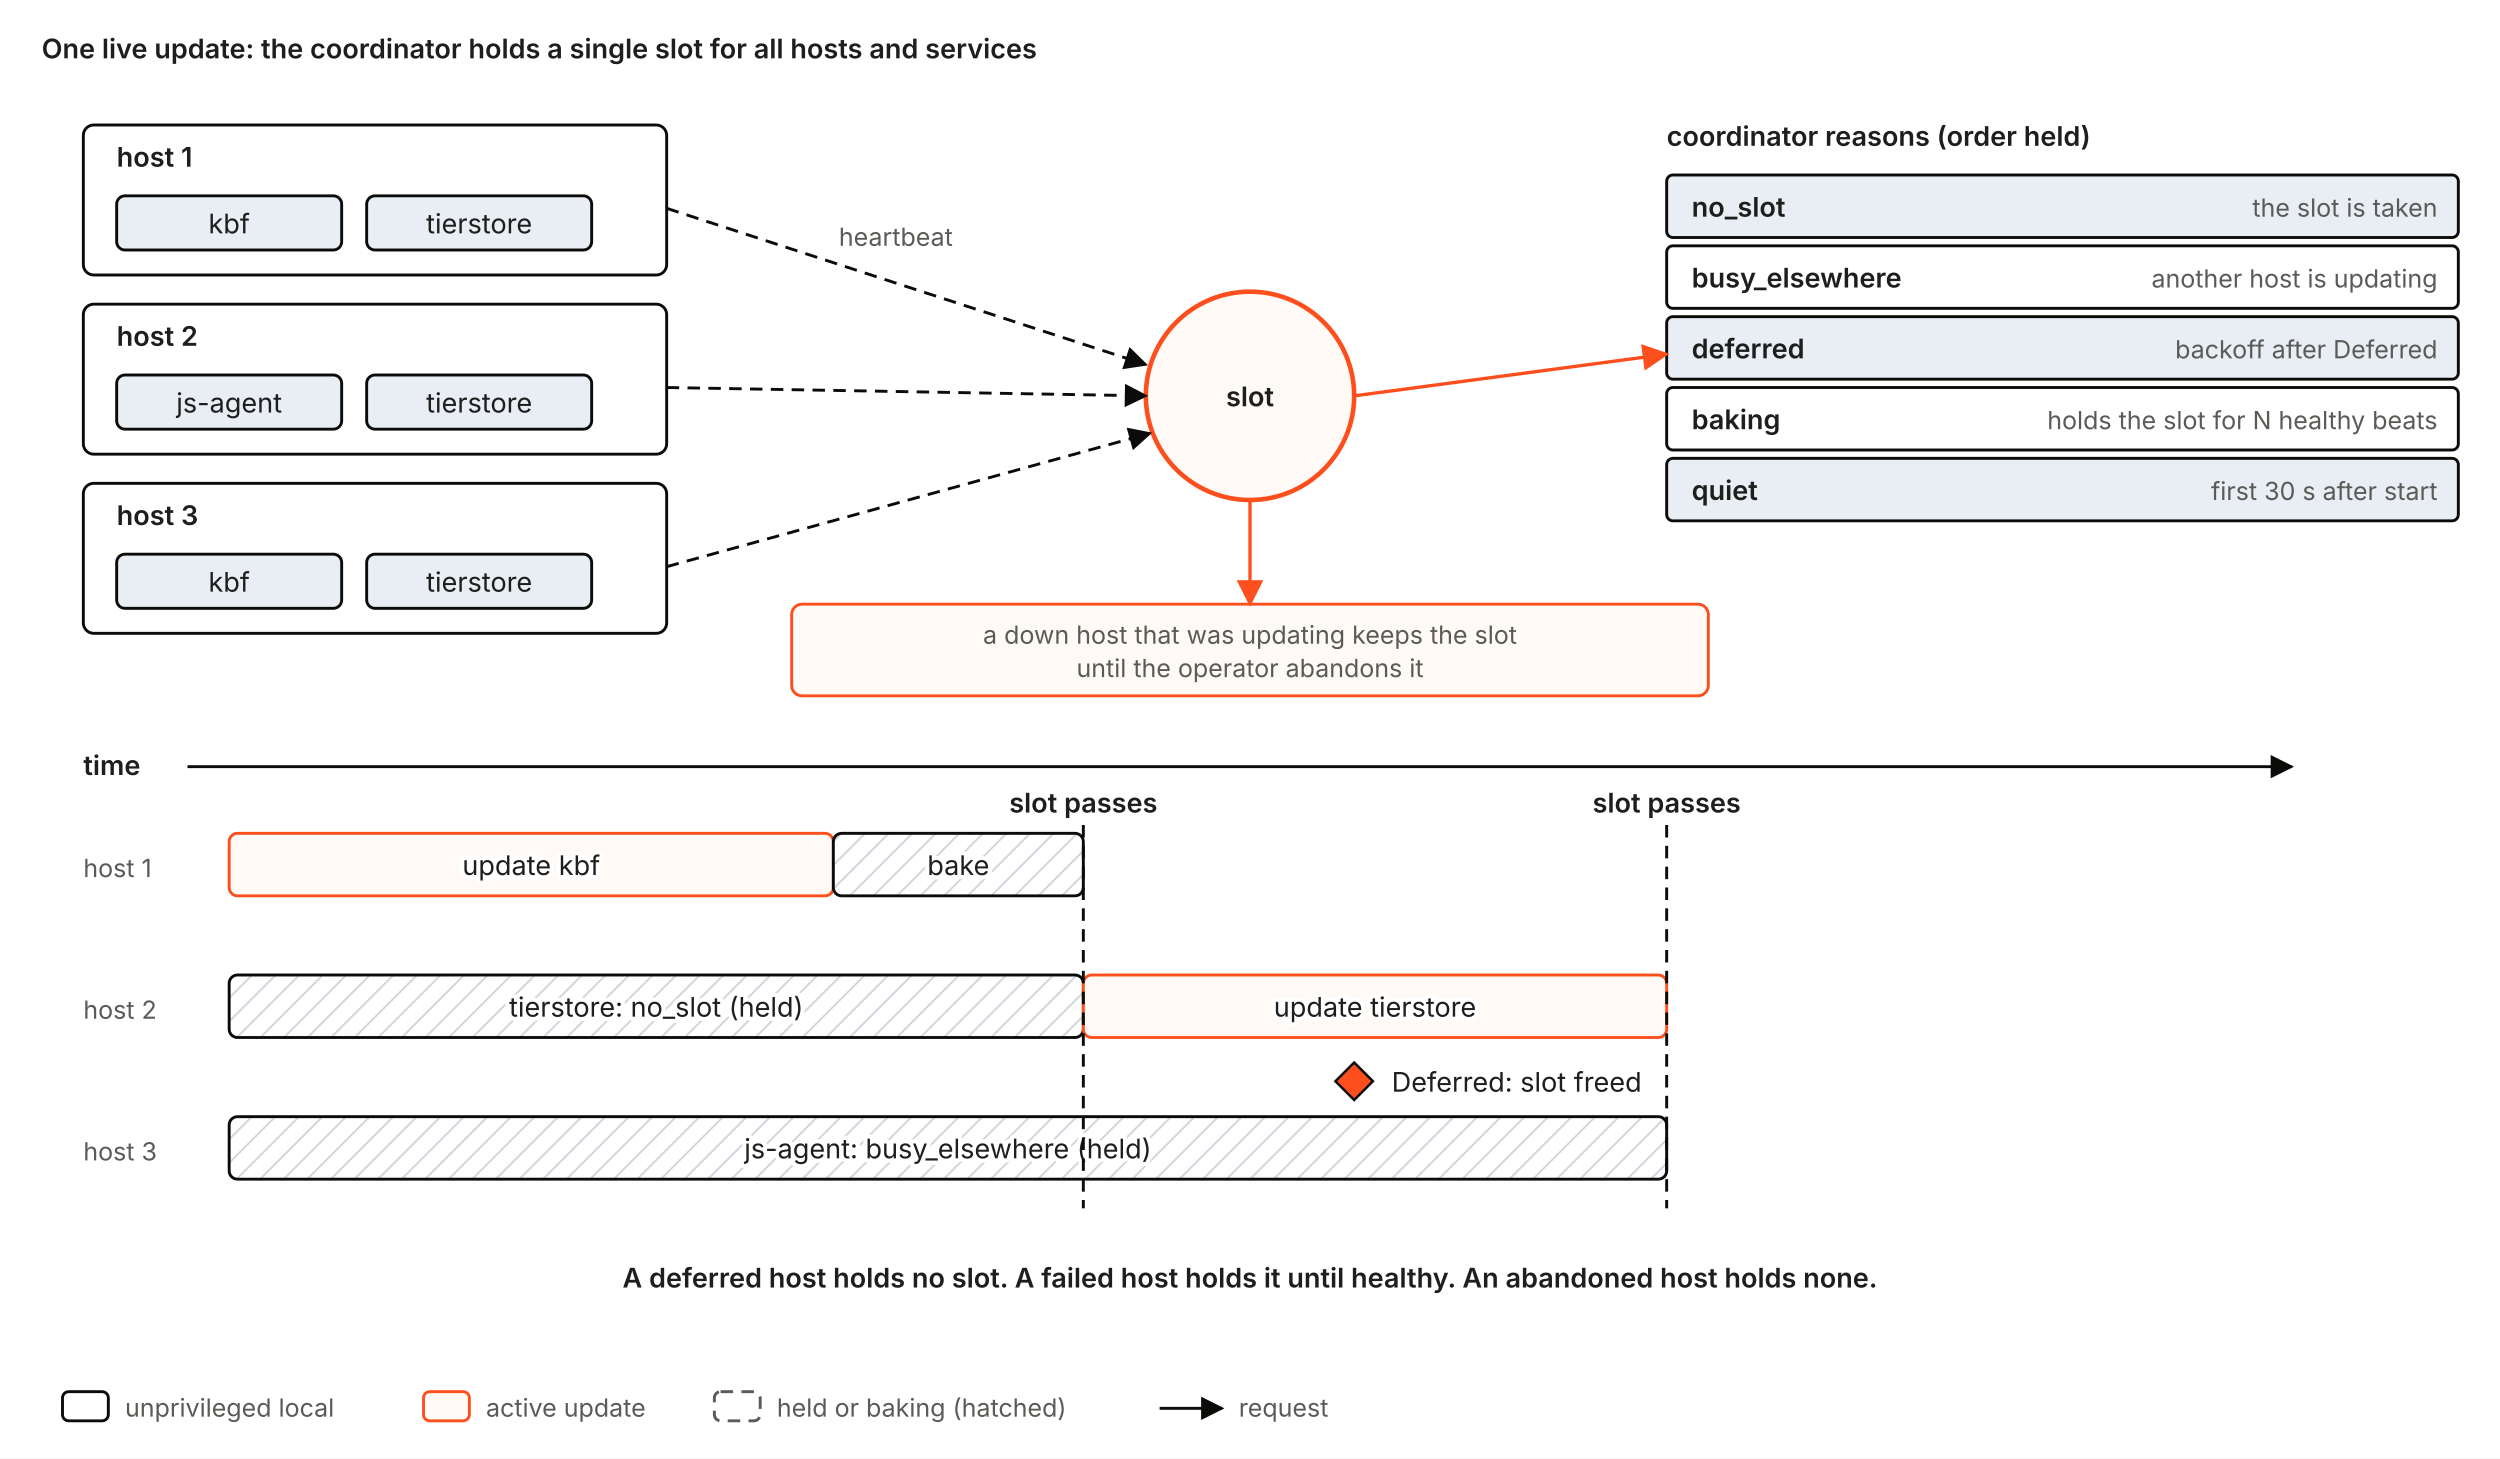
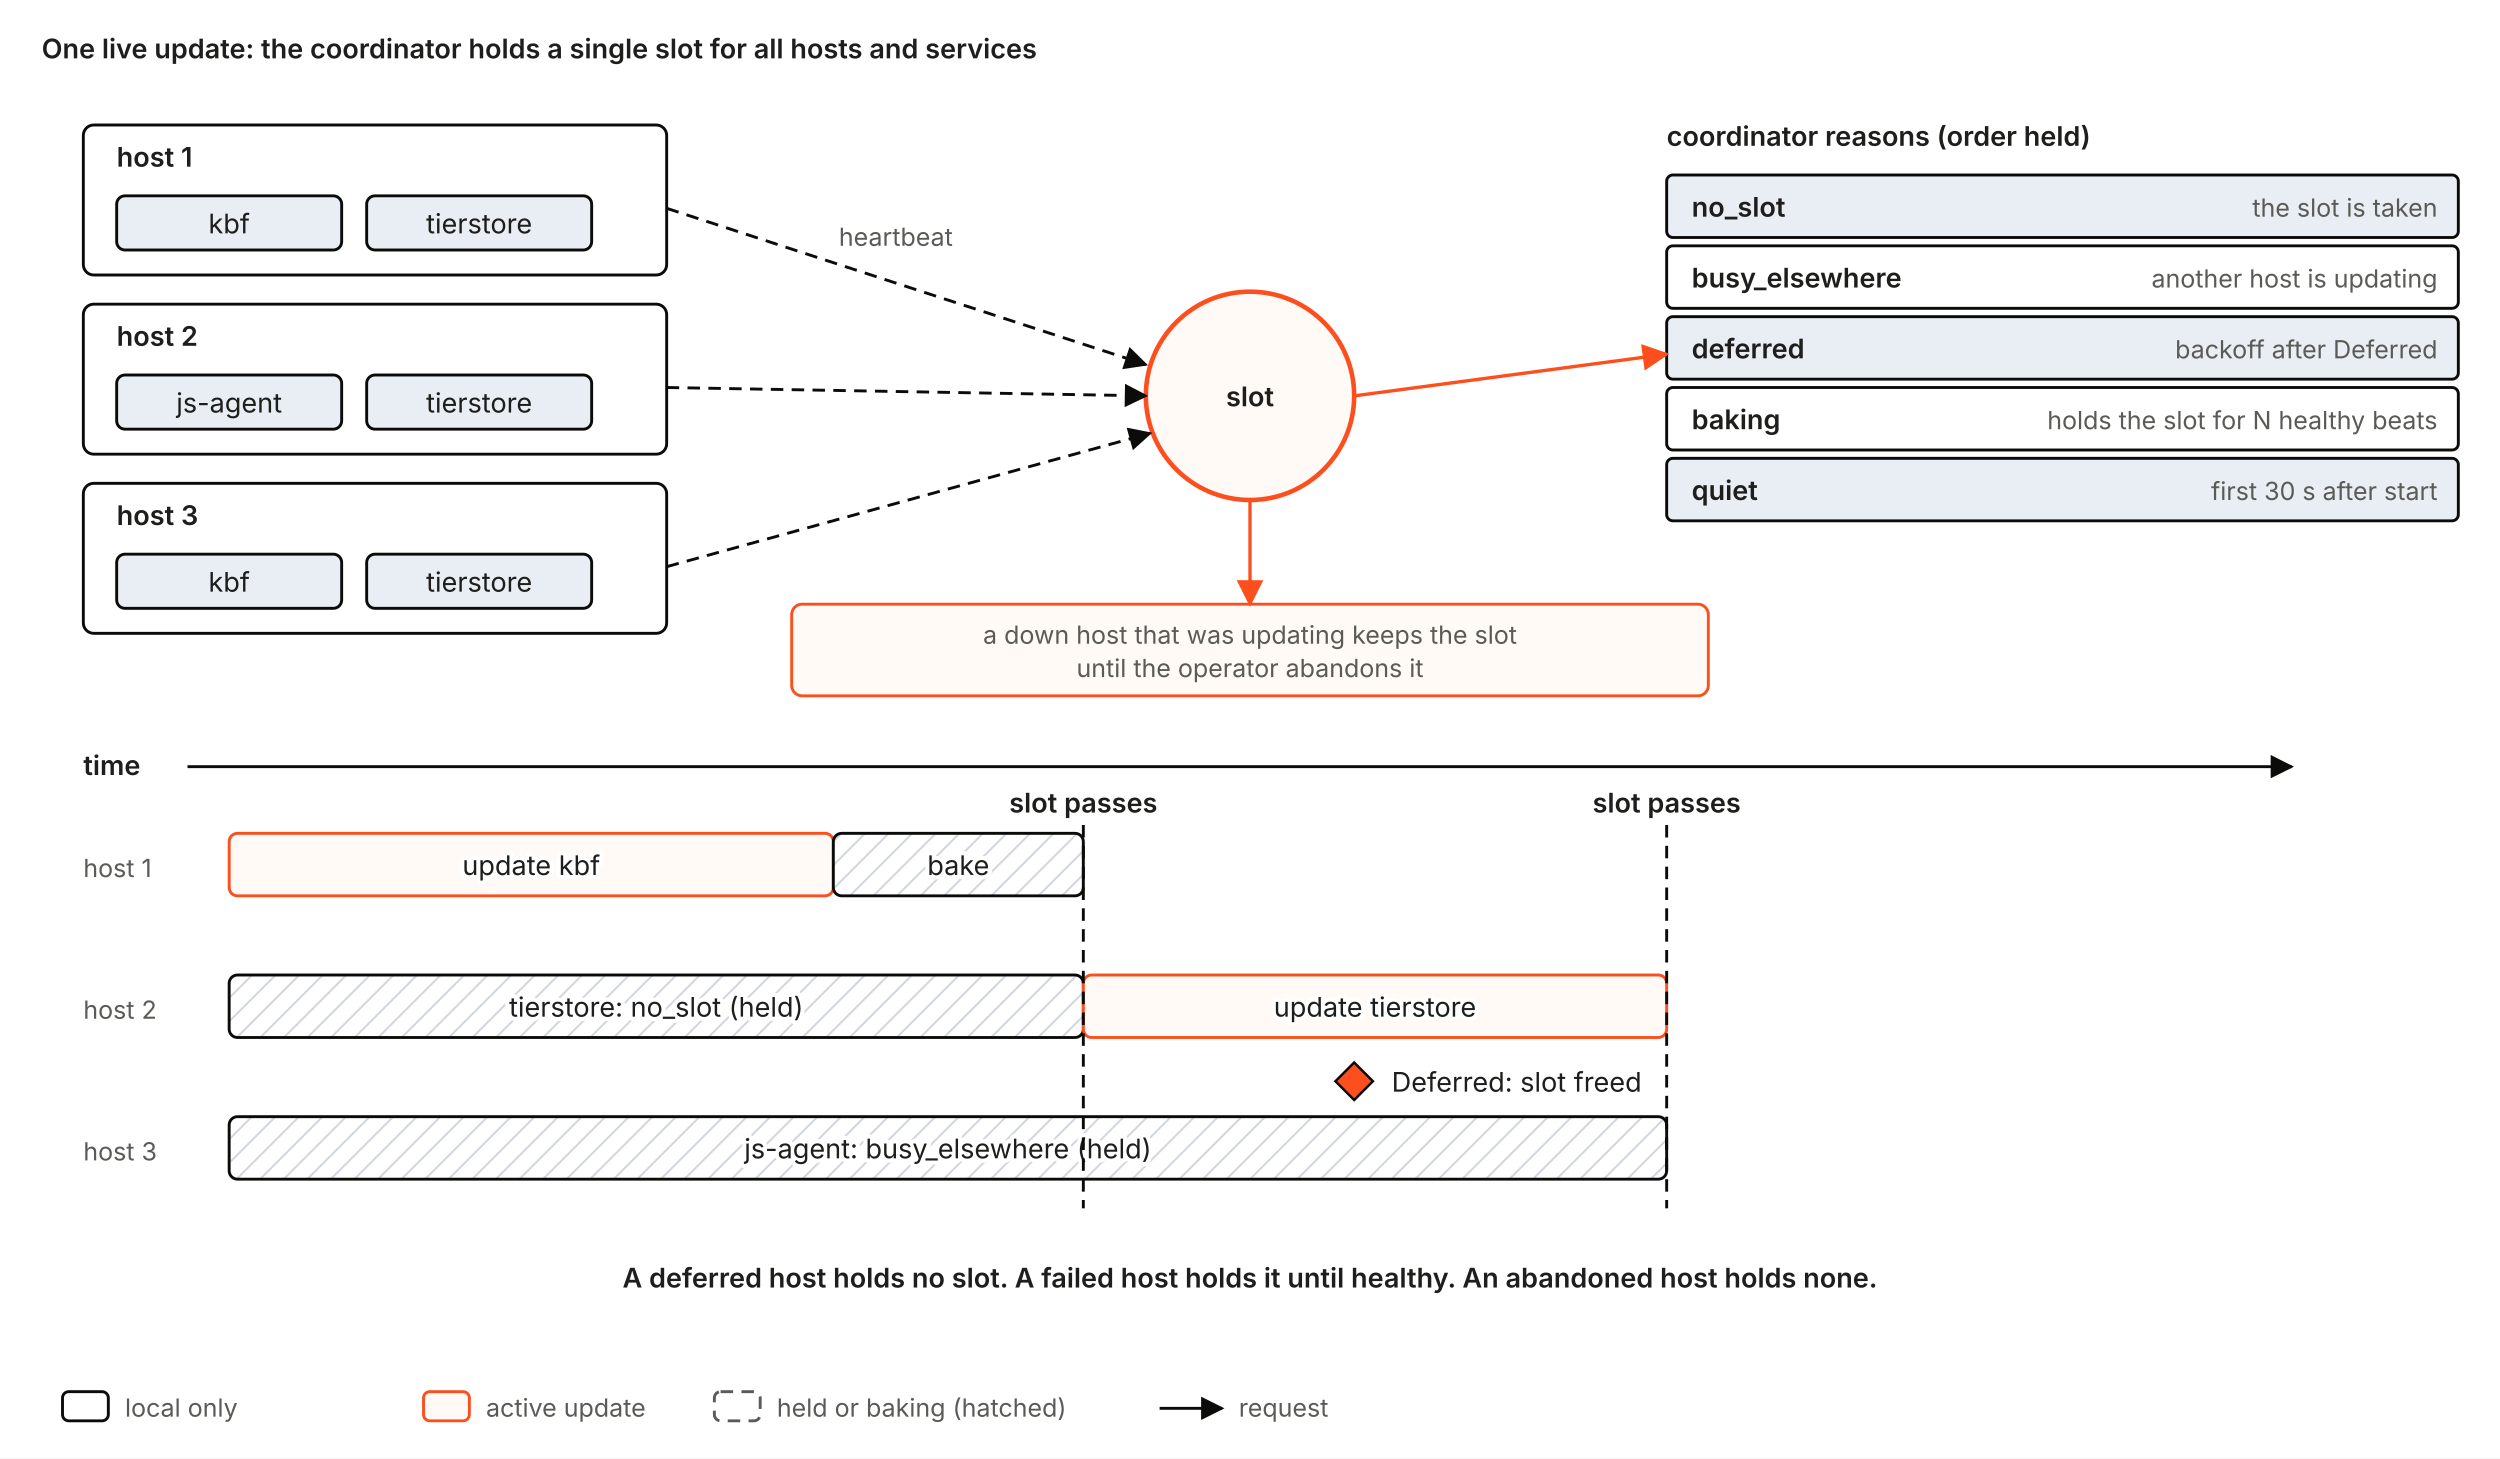
<svg xmlns="http://www.w3.org/2000/svg" viewBox="0 0 1200 700" width="1200" height="700" role="img" aria-label="One live update across services: three hosts and their services, the single in-flight slot, the reasons the coordinator holds an order, and what frees the slot.">
  <defs>
    <marker id="one-live-update-ak" viewBox="0 0 10 10" refX="9" refY="5" markerWidth="8" markerHeight="8" orient="auto-start-reverse">
      <path d="M0,0 L10,5 L0,10 z" fill="#0B0B0A" />
    </marker>
    <marker id="one-live-update-ao" viewBox="0 0 10 10" refX="9" refY="5" markerWidth="8" markerHeight="8" orient="auto-start-reverse">
      <path d="M0,0 L10,5 L0,10 z" fill="#FD4F1D" />
    </marker>
  </defs>
  <style>
.box{fill:#FFFFFF;stroke:#0B0B0A;stroke-width:1.4}
.box-b{fill:#E8EEF4;stroke:#0B0B0A;stroke-width:1.4}
.box-o{fill:#FFFAF5;stroke:#FD4F1D;stroke-width:1.4}
.box-t{fill:none;stroke:#FD4F1D;stroke-width:2}
.box-p{fill:none;stroke:#5A5A57;stroke-width:1.4;stroke-dasharray:6 4}
.dash{stroke-dasharray:6 4}
.tb{stroke:#FD4F1D;fill:none;stroke-width:2.2;stroke-dasharray:8 5}
.ln{stroke:#0B0B0A;fill:none;stroke-width:1.4}
.ln-d{stroke:#0B0B0A;fill:none;stroke-width:1.4;stroke-dasharray:6 4}
.ln-o{stroke:#FD4F1D;fill:none;stroke-width:1.6}
.ln-od{stroke:#FD4F1D;fill:none;stroke-width:1.6;stroke-dasharray:6 4}
.life{stroke:#5A5A57;stroke-width:1;stroke-dasharray:2 4}
text{fill:#1E1E1D;font-family:system-ui,-apple-system,'Segoe UI',sans-serif;font-size:13px}
.b{font-weight:600}
.t-m{fill:#5A5A57;font-size:12px}
.lbl{paint-order:stroke;stroke:#FFFFFF;stroke-width:4px;stroke-linejoin:round}
</style>
  <rect x="0" y="0" width="1200" height="700" fill="#FFFFFF" />
  <text x="20" y="28" class="b" font-size="16" text-anchor="start">One live update: the coordinator holds a single slot for all hosts and services</text>
  <defs>
    <pattern id="one-live-update-hatch" width="8" height="8" patternUnits="userSpaceOnUse" patternTransform="rotate(45)">
      <rect width="8" height="8" fill="#FFFFFF" />
      <line x1="0" y1="0" x2="0" y2="8" stroke="#D5D9E0" stroke-width="2" />
    </pattern>
  </defs>
  <rect x="40" y="60" width="280" height="72" rx="5" class="box" />
  <text x="56" y="80" class="b" text-anchor="start">host 1</text>
  <rect x="56" y="94" width="108" height="26" rx="4" class="box-b" />
  <text x="110" y="112" font-size="12" text-anchor="middle">kbf</text>
  <rect x="176" y="94" width="108" height="26" rx="4" class="box-b" />
  <text x="230" y="112" font-size="12" text-anchor="middle">tierstore</text>
  <rect x="40" y="146" width="280" height="72" rx="5" class="box" />
  <text x="56" y="166" class="b" text-anchor="start">host 2</text>
  <rect x="56" y="180" width="108" height="26" rx="4" class="box-b" />
  <text x="110" y="198" font-size="12" text-anchor="middle">js-agent</text>
  <rect x="176" y="180" width="108" height="26" rx="4" class="box-b" />
  <text x="230" y="198" font-size="12" text-anchor="middle">tierstore</text>
  <rect x="40" y="232" width="280" height="72" rx="5" class="box" />
  <text x="56" y="252" class="b" text-anchor="start">host 3</text>
  <rect x="56" y="266" width="108" height="26" rx="4" class="box-b" />
  <text x="110" y="284" font-size="12" text-anchor="middle">kbf</text>
  <rect x="176" y="266" width="108" height="26" rx="4" class="box-b" />
  <text x="230" y="284" font-size="12" text-anchor="middle">tierstore</text>
  <circle cx="600" cy="190" r="50" fill="#FFFAF5" stroke="#FD4F1D" stroke-width="2.2" />
  <text x="600" y="195" class="b" font-size="16" text-anchor="middle">slot</text>
  <path d="M320,100 L550,175" class="ln-d" marker-end="url(#one-live-update-ak)" />
  <path d="M320,186 L550,190" class="ln-d" marker-end="url(#one-live-update-ak)" />
  <path d="M320,272 L552,208" class="ln-d" marker-end="url(#one-live-update-ak)" />
  <text x="430" y="118" class="t-m lbl" text-anchor="middle">heartbeat</text>
  <text x="800" y="70" class="b" text-anchor="start">coordinator reasons (order held)</text>
  <rect x="800" y="84" width="380" height="30" rx="3" class="box-b" />
  <text x="812" y="104" class="b" font-size="12" text-anchor="start">no_slot</text>
  <text x="1170" y="104" class="t-m" text-anchor="end">the slot is taken</text>
  <rect x="800" y="118" width="380" height="30" rx="3" class="box" />
  <text x="812" y="138" class="b" font-size="12" text-anchor="start">busy_elsewhere</text>
  <text x="1170" y="138" class="t-m" text-anchor="end">another host is updating</text>
  <rect x="800" y="152" width="380" height="30" rx="3" class="box-b" />
  <text x="812" y="172" class="b" font-size="12" text-anchor="start">deferred</text>
  <text x="1170" y="172" class="t-m" text-anchor="end">backoff after Deferred</text>
  <rect x="800" y="186" width="380" height="30" rx="3" class="box" />
  <text x="812" y="206" class="b" font-size="12" text-anchor="start">baking</text>
  <text x="1170" y="206" class="t-m" text-anchor="end">holds the slot for N healthy beats</text>
  <rect x="800" y="220" width="380" height="30" rx="3" class="box-b" />
  <text x="812" y="240" class="b" font-size="12" text-anchor="start">quiet</text>
  <text x="1170" y="240" class="t-m" text-anchor="end">first 30 s after start</text>
  <path d="M650,190 L800,170" class="ln-o" marker-end="url(#one-live-update-ao)" />
  <rect x="380" y="290" width="440" height="44" rx="5" class="box-o" />
  <text x="600" y="309" class="t-m" text-anchor="middle">a down host that was updating keeps the slot</text>
  <text x="600" y="325" class="t-m" text-anchor="middle">until the operator abandons it</text>
  <path d="M600,240 L600,290" class="ln-o" marker-end="url(#one-live-update-ao)" />
  <text x="40" y="372" class="b" font-size="12" text-anchor="start">time</text>
  <path d="M90,368 L1100,368" class="ln" marker-end="url(#one-live-update-ak)" />
  <text x="40" y="421" class="t-m" text-anchor="start">host 1</text>
  <text x="40" y="489" class="t-m" text-anchor="start">host 2</text>
  <text x="40" y="557" class="t-m" text-anchor="start">host 3</text>
  <rect x="110" y="400" width="290" height="30" rx="4" class="box-o" />
  <text x="255" y="420" class="lbl" font-size="12" text-anchor="middle">update kbf</text>
  <rect x="400" y="400" width="120" height="30" rx="4" class="box" style="fill:url(#one-live-update-hatch)" />
  <text x="460" y="420" class="lbl" font-size="12" text-anchor="middle">bake</text>
  <rect x="110" y="468" width="410" height="30" rx="4" class="box" style="fill:url(#one-live-update-hatch)" />
  <text x="315" y="488" class="lbl" font-size="12" text-anchor="middle">tierstore: no_slot (held)</text>
  <rect x="520" y="468" width="280" height="30" rx="4" class="box-o" />
  <text x="660" y="488" class="lbl" font-size="12" text-anchor="middle">update tierstore</text>
  <rect x="110" y="536" width="690" height="30" rx="4" class="box" style="fill:url(#one-live-update-hatch)" />
  <text x="455" y="556" class="lbl" font-size="12" text-anchor="middle">js-agent: busy_elsewhere (held)</text>
  <path d="M650,510 l9,9 l-9,9 l-9,-9 z" fill="#FD4F1D" stroke="#0B0B0A" stroke-width="1.2" />
  <text x="668" y="524" class="lbl" font-size="12" text-anchor="start">Deferred: slot freed</text>
  <line x1="520" y1="396" x2="520" y2="580" class="ln-d" />
  <text x="520" y="390" class="b lbl" font-size="12" text-anchor="middle">slot passes</text>
  <line x1="800" y1="396" x2="800" y2="580" class="ln-d" />
  <text x="800" y="390" class="b lbl" font-size="12" text-anchor="middle">slot passes</text>
  <text x="600" y="618" class="b" text-anchor="middle">A deferred host holds no slot. A failed host holds it until healthy. An abandoned host holds none.</text>
  <rect x="30" y="668" width="22" height="14" rx="3" class="box" />
-   <text x="60" y="680" class="t-m" text-anchor="start">unprivileged local</text>
+   <text x="60" y="680" class="t-m" text-anchor="start">local only</text>
  <rect x="203.292" y="668" width="22" height="14" rx="3" class="box-o" />
  <text x="233.292" y="680" class="t-m" text-anchor="start">active update</text>
  <rect x="342.892" y="668" width="22" height="14" rx="3" class="box-p" />
  <text x="372.892" y="680" class="t-m" text-anchor="start">held or baking (hatched)</text>
  <path d="M556.615,676 L586.615,676" class="ln" marker-end="url(#one-live-update-ak)" />
  <text x="594.615" y="680" class="t-m" text-anchor="start">request</text>
</svg>
